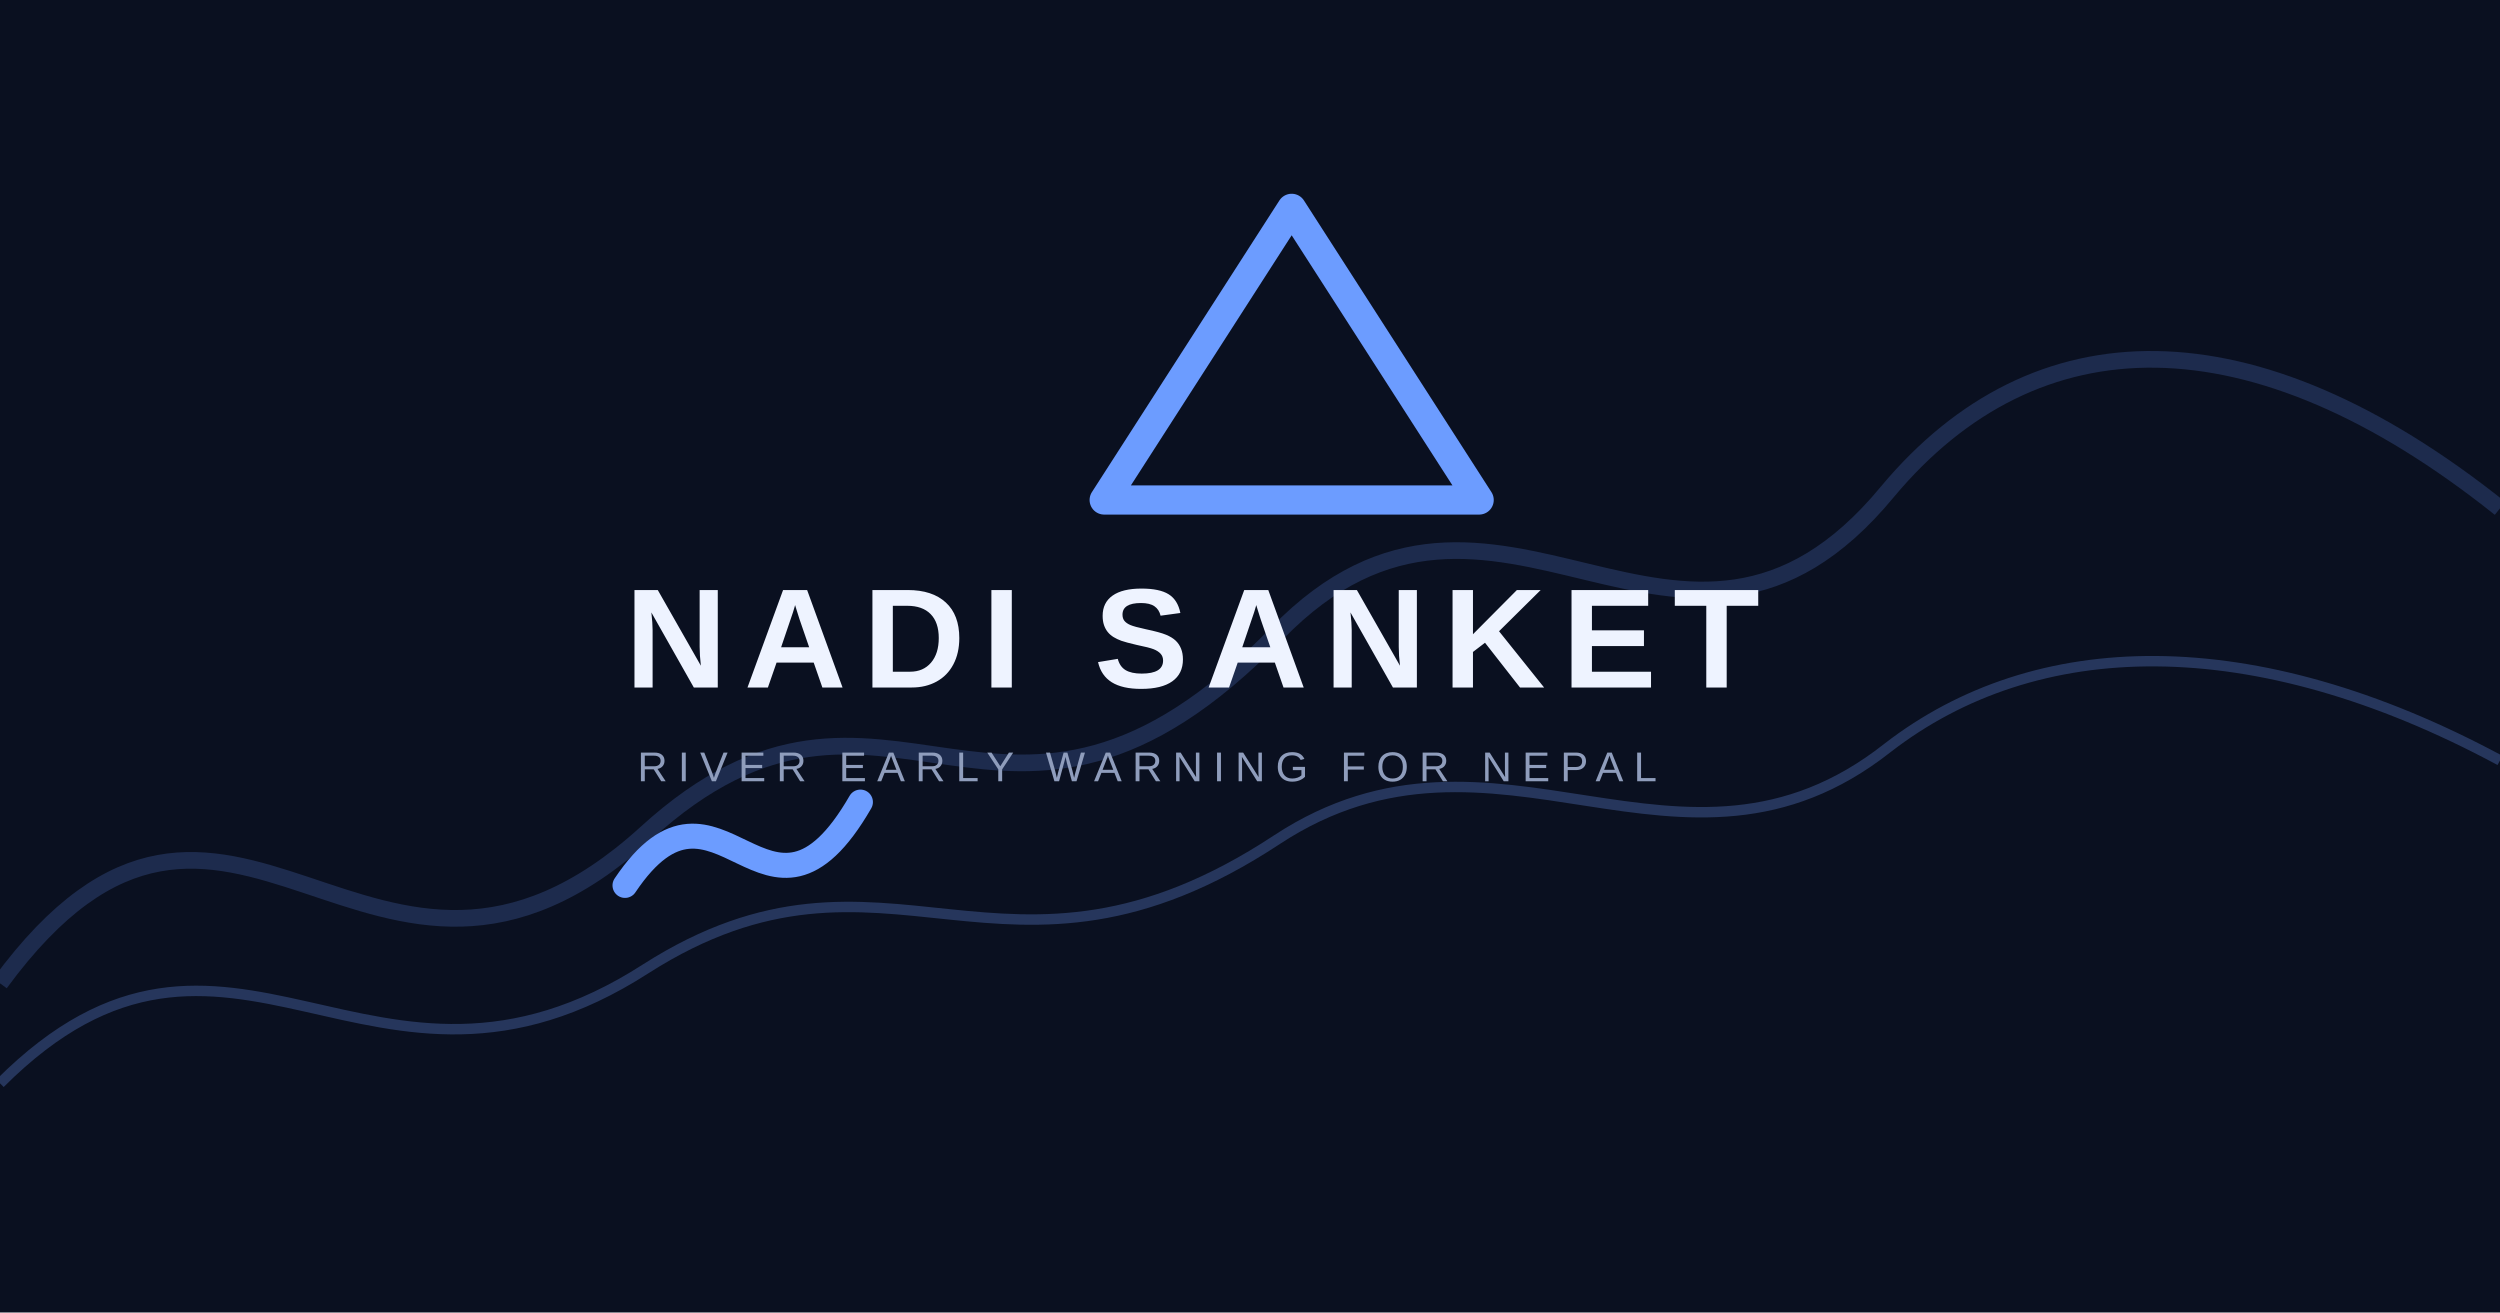
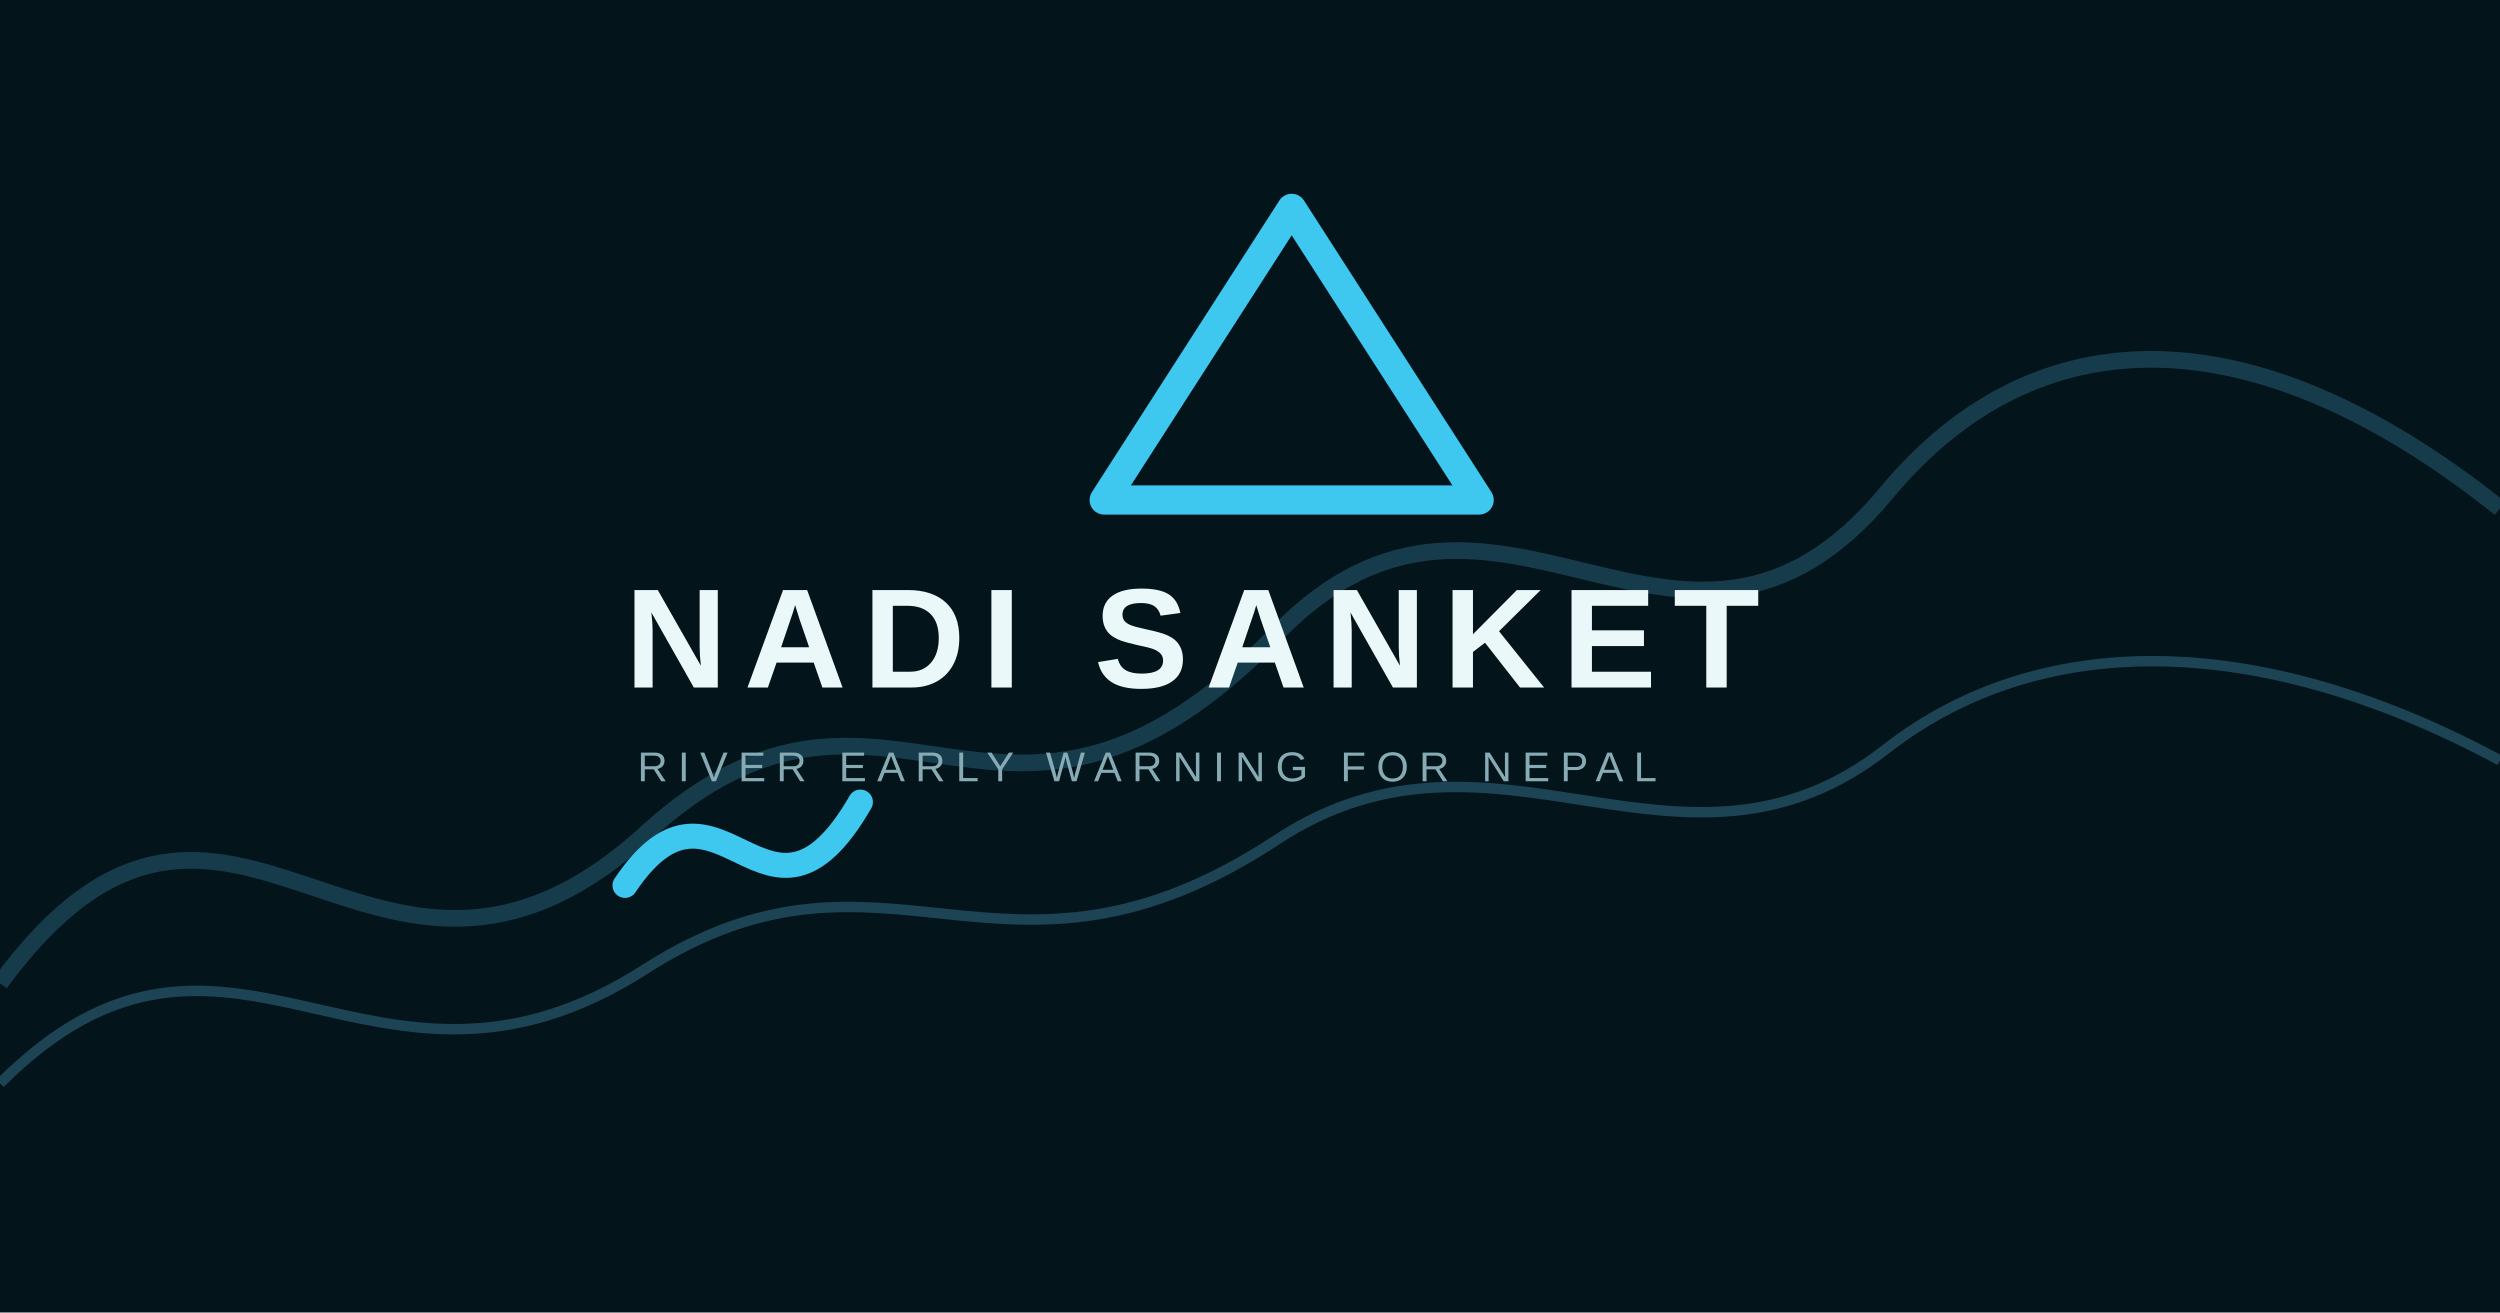
<svg xmlns="http://www.w3.org/2000/svg" width="1200" height="630" viewBox="0 0 1200 630" fill="none">
-   <rect width="1200" height="630" fill="#0a1020" />
-   <path d="M0 472c110-150 178 48 310-72 116-106 171 40 303-96 105-108 194 52 293-68 71-85 175-87 294 8" stroke="#1d2b4d" stroke-width="8" />
-   <path d="M0 520c110-110 178 30 310-55 116-74 171 25 303-62 105-69 194 34 293-44 71-55 175-58 294 6" stroke="#26365c" stroke-width="5" />
-   <path d="M620 100 710 240H530L620 100Z" stroke="#6c9cff" stroke-width="14" stroke-linejoin="round" />
-   <path d="M300 425c45-67 68 38 113-40" stroke="#6c9cff" stroke-width="12" stroke-linecap="round" />
-   <text x="300" y="330" fill="#eef3ff" font-family="Arial, sans-serif" font-size="68" font-weight="700" letter-spacing="8">NADI SANKET</text>
-   <text x="306" y="375" fill="#8f9dbc" font-family="Arial, sans-serif" font-size="20" letter-spacing="5">RIVER EARLY WARNING FOR NEPAL</text>
+   <rect width="1200" height="630" fill="#04141b" />
+   <path d="M0 472c110-150 178 48 310-72 116-106 171 40 303-96 105-108 194 52 293-68 71-85 175-87 294 8" stroke="#163c4c" stroke-width="8" />
+   <path d="M0 520c110-110 178 30 310-55 116-74 171 25 303-62 105-69 194 34 293-44 71-55 175-58 294 6" stroke="#1d4455" stroke-width="5" />
+   <path d="M620 100 710 240H530L620 100Z" stroke="#3fc8ef" stroke-width="14" stroke-linejoin="round" />
+   <path d="M300 425c45-67 68 38 113-40" stroke="#3fc8ef" stroke-width="12" stroke-linecap="round" />
+   <text x="300" y="330" fill="#ebf8f9" font-family="Arial, sans-serif" font-size="68" font-weight="700" letter-spacing="8">NADI SANKET</text>
+   <text x="306" y="375" fill="#87abb4" font-family="Arial, sans-serif" font-size="20" letter-spacing="5">RIVER EARLY WARNING FOR NEPAL</text>
</svg>
